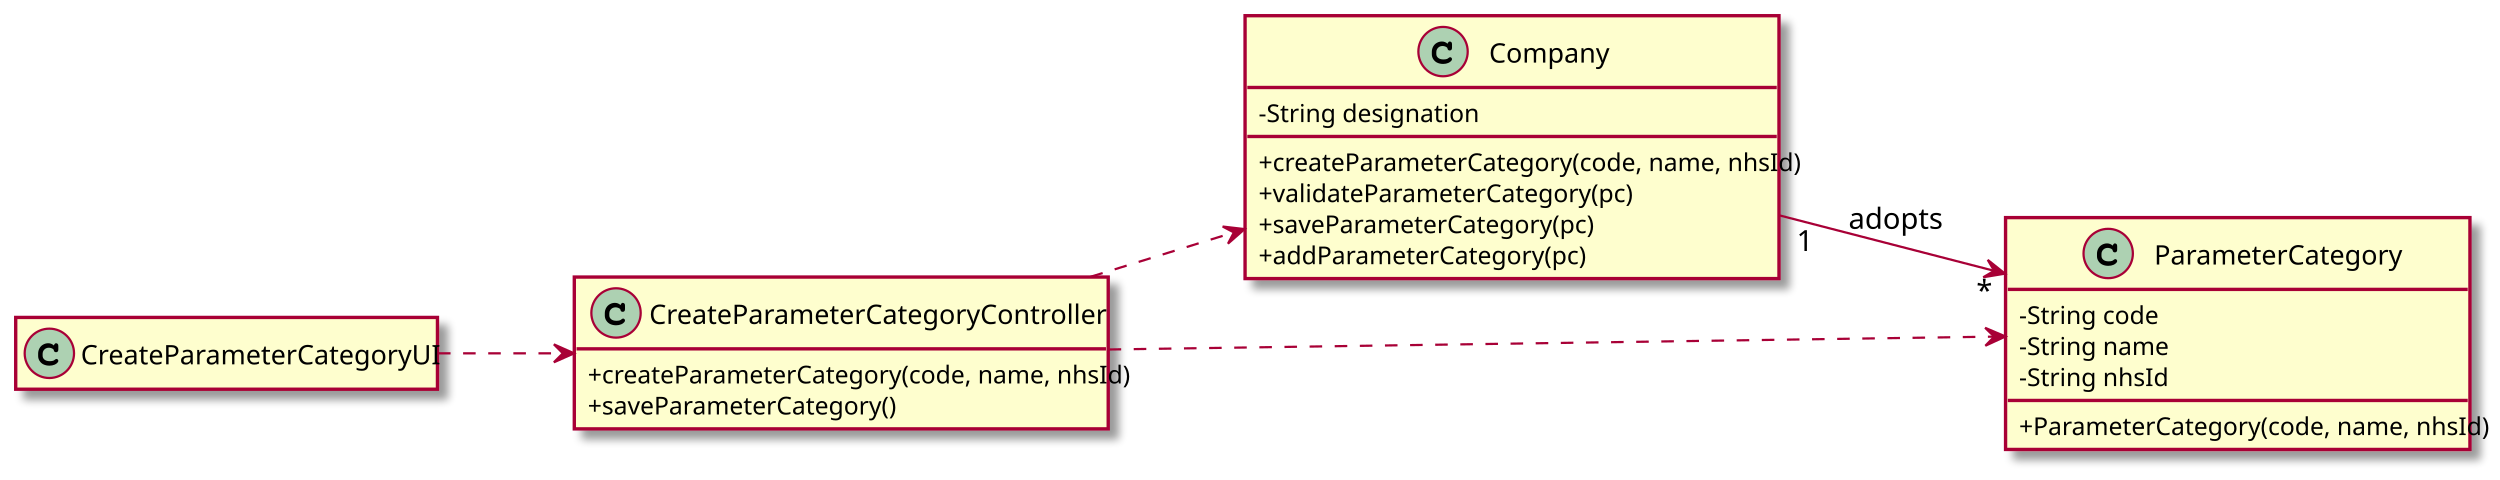
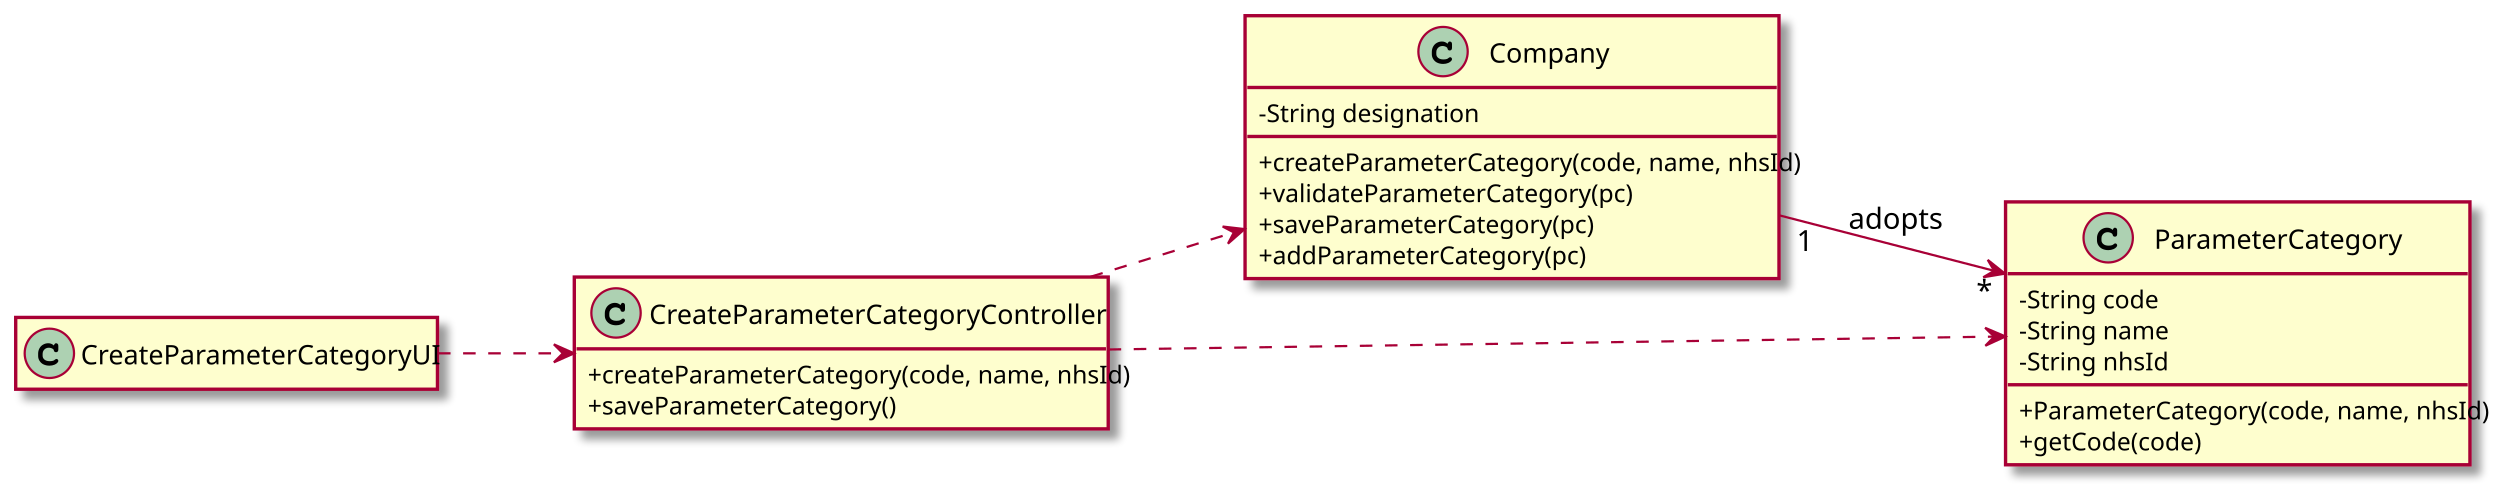
- <svg xmlns="http://www.w3.org/2000/svg" contentScriptType="application/ecmascript" contentStyleType="text/css" height="267.5px" preserveAspectRatio="none" style="width:1393px;height:267px;" version="1.1" viewBox="0 0 1393 267" width="1393.75px" zoomAndPan="magnify">
+ <svg xmlns="http://www.w3.org/2000/svg" contentScriptType="application/ecmascript" contentStyleType="text/css" height="276.25px" preserveAspectRatio="none" style="width:1393px;height:276px;" version="1.1" viewBox="0 0 1393 276" width="1393.75px" zoomAndPan="magnify">
  <defs>
-     <filter height="300%" id="facin82gef4" width="300%" x="-1" y="-1">
+     <filter height="300%" id="f1iaf4xx6qn3bh" width="300%" x="-1" y="-1">
      <feGaussianBlur result="blurOut" stdDeviation="2.5" />
      <feColorMatrix in="blurOut" result="blurOut2" type="matrix" values="0 0 0 0 0 0 0 0 0 0 0 0 0 0 0 0 0 0 .4 0" />
      <feOffset dx="5.0" dy="5.0" in="blurOut2" result="blurOut3" />
      <feBlend in="SourceGraphic" in2="blurOut3" mode="normal" />
    </filter>
  </defs>
  <g>
-     <rect codeLine="6" fill="#FEFECE" filter="url(#facin82gef4)" height="146.475" id="Company" style="stroke:#A80036;stroke-width:1.875;" width="297.5" x="693.75" y="8.75" />
+     <rect codeLine="6" fill="#FEFECE" filter="url(#f1iaf4xx6qn3bh)" height="146.475" id="Company" style="stroke:#A80036;stroke-width:1.875;" width="297.5" x="693.75" y="8.75" />
    <ellipse cx="804.062" cy="28.75" fill="#ADD1B2" rx="13.75" ry="13.75" style="stroke:#A80036;stroke-width:1.25;" />
    <path d="M806.562,24.375 Q806.816,23.75 807.109,23.438 Q807.402,23.125 807.734,23.125 Q808.32,23.125 808.691,23.477 Q809.062,23.828 809.062,24.648 L809.062,26.602 Q809.062,27.422 808.711,27.773 Q808.359,28.125 807.812,28.125 Q807.324,28.125 807.012,27.91 Q806.699,27.695 806.562,27.129 Q806.504,26.738 806.289,26.523 Q805.898,26.113 805.195,25.879 Q804.492,25.625 803.789,25.625 Q802.91,25.625 802.168,25.977 Q801.445,26.328 800.879,27.109 Q800.312,27.891 800.312,28.965 L800.312,30.117 Q800.312,31.406 801.367,32.266 Q802.422,33.125 804.297,33.125 Q805.41,33.125 806.191,32.871 Q806.641,32.734 807.148,32.285 Q807.481,32.031 807.656,31.953 Q807.832,31.875 808.047,31.875 Q808.457,31.875 808.75,32.207 Q809.062,32.52 809.062,32.969 Q809.062,33.398 808.633,33.906 Q808.008,34.648 807.012,35.059 Q805.703,35.625 804.102,35.625 Q802.227,35.625 800.723,34.883 Q799.512,34.297 798.652,33.027 Q797.812,31.758 797.812,30.254 L797.812,28.887 Q797.812,27.324 798.555,25.957 Q799.316,24.59 800.625,23.867 Q801.953,23.125 803.438,23.125 Q804.336,23.125 805.117,23.438 Q805.898,23.75 806.562,24.375 Z " fill="#000000" />
    <text fill="#000000" font-family="sans-serif" font-size="15" lengthAdjust="spacing" textLength="66.25" x="829.688" y="34.888">Company</text>
    <line style="stroke:#A80036;stroke-width:1.875;" x1="695" x2="990" y1="48.75" y2="48.75" />
    <text fill="#000000" font-family="sans-serif" font-size="13.75" lengthAdjust="spacing" textLength="112.5" x="701.25" y="68.024">-String designation</text>
    <line style="stroke:#A80036;stroke-width:1.875;" x1="695" x2="990" y1="76.045" y2="76.045" />
    <text fill="#000000" font-family="sans-serif" font-size="13.75" lengthAdjust="spacing" textLength="282.5" x="701.25" y="95.319">+createParameterCategory(code, name, nhsId)</text>
    <text fill="#000000" font-family="sans-serif" font-size="13.75" lengthAdjust="spacing" textLength="195" x="701.25" y="112.614">+validateParameterCategory(pc)</text>
    <text fill="#000000" font-family="sans-serif" font-size="13.75" lengthAdjust="spacing" textLength="178.75" x="701.25" y="129.908">+saveParameterCategory(pc)</text>
    <text fill="#000000" font-family="sans-serif" font-size="13.75" lengthAdjust="spacing" textLength="171.25" x="701.25" y="147.203">+addParameterCategory(pc)</text>
-     <rect codeLine="14" fill="#FEFECE" filter="url(#facin82gef4)" height="129.18" id="ParameterCategory" style="stroke:#A80036;stroke-width:1.875;" width="258.75" x="1117.5" y="121.25" />
-     <ellipse cx="1174.688" cy="141.25" fill="#ADD1B2" rx="13.75" ry="13.75" style="stroke:#A80036;stroke-width:1.25;" />
-     <path d="M1177.188,136.875 Q1177.441,136.25 1177.734,135.938 Q1178.027,135.625 1178.359,135.625 Q1178.945,135.625 1179.316,135.977 Q1179.688,136.328 1179.688,137.148 L1179.688,139.102 Q1179.688,139.922 1179.336,140.273 Q1178.984,140.625 1178.438,140.625 Q1177.949,140.625 1177.637,140.41 Q1177.324,140.195 1177.188,139.629 Q1177.129,139.238 1176.914,139.023 Q1176.523,138.613 1175.82,138.379 Q1175.117,138.125 1174.414,138.125 Q1173.535,138.125 1172.793,138.477 Q1172.07,138.828 1171.504,139.609 Q1170.938,140.391 1170.938,141.465 L1170.938,142.617 Q1170.938,143.906 1171.992,144.766 Q1173.047,145.625 1174.922,145.625 Q1176.035,145.625 1176.816,145.371 Q1177.266,145.234 1177.773,144.785 Q1178.105,144.531 1178.281,144.453 Q1178.457,144.375 1178.672,144.375 Q1179.082,144.375 1179.375,144.707 Q1179.688,145.019 1179.688,145.469 Q1179.688,145.898 1179.258,146.406 Q1178.633,147.148 1177.637,147.559 Q1176.328,148.125 1174.727,148.125 Q1172.852,148.125 1171.348,147.383 Q1170.137,146.797 1169.277,145.527 Q1168.438,144.258 1168.438,142.754 L1168.438,141.387 Q1168.438,139.824 1169.18,138.457 Q1169.941,137.09 1171.25,136.367 Q1172.578,135.625 1174.062,135.625 Q1174.961,135.625 1175.742,135.938 Q1176.523,136.25 1177.188,136.875 Z " fill="#000000" />
-     <text fill="#000000" font-family="sans-serif" font-size="15" lengthAdjust="spacing" textLength="133.75" x="1200.312" y="147.388">ParameterCategory</text>
-     <line style="stroke:#A80036;stroke-width:1.875;" x1="1118.75" x2="1375" y1="161.25" y2="161.25" />
-     <text fill="#000000" font-family="sans-serif" font-size="13.75" lengthAdjust="spacing" textLength="73.75" x="1125" y="180.524">-String code</text>
-     <text fill="#000000" font-family="sans-serif" font-size="13.75" lengthAdjust="spacing" textLength="76.25" x="1125" y="197.819">-String name</text>
-     <text fill="#000000" font-family="sans-serif" font-size="13.75" lengthAdjust="spacing" textLength="76.25" x="1125" y="215.113">-String nhsId</text>
-     <line style="stroke:#A80036;stroke-width:1.875;" x1="1118.75" x2="1375" y1="223.135" y2="223.135" />
-     <text fill="#000000" font-family="sans-serif" font-size="13.75" lengthAdjust="spacing" textLength="243.75" x="1125" y="242.408">+ParameterCategory(code, name, nhsId)</text>
-     <rect codeLine="21" fill="#FEFECE" filter="url(#facin82gef4)" height="84.59" id="CreateParameterCategoryController" style="stroke:#A80036;stroke-width:1.875;" width="297.5" x="320" y="154.375" />
+     <rect codeLine="14" fill="#FEFECE" filter="url(#f1iaf4xx6qn3bh)" height="146.475" id="ParameterCategory" style="stroke:#A80036;stroke-width:1.875;" width="258.75" x="1117.5" y="112.5" />
+     <ellipse cx="1174.688" cy="132.5" fill="#ADD1B2" rx="13.75" ry="13.75" style="stroke:#A80036;stroke-width:1.25;" />
+     <path d="M1177.188,128.125 Q1177.441,127.5 1177.734,127.188 Q1178.027,126.875 1178.359,126.875 Q1178.945,126.875 1179.316,127.227 Q1179.688,127.578 1179.688,128.398 L1179.688,130.352 Q1179.688,131.172 1179.336,131.523 Q1178.984,131.875 1178.438,131.875 Q1177.949,131.875 1177.637,131.66 Q1177.324,131.445 1177.188,130.879 Q1177.129,130.488 1176.914,130.273 Q1176.523,129.863 1175.82,129.629 Q1175.117,129.375 1174.414,129.375 Q1173.535,129.375 1172.793,129.727 Q1172.07,130.078 1171.504,130.859 Q1170.938,131.641 1170.938,132.715 L1170.938,133.867 Q1170.938,135.156 1171.992,136.016 Q1173.047,136.875 1174.922,136.875 Q1176.035,136.875 1176.816,136.621 Q1177.266,136.484 1177.773,136.035 Q1178.105,135.781 1178.281,135.703 Q1178.457,135.625 1178.672,135.625 Q1179.082,135.625 1179.375,135.957 Q1179.688,136.269 1179.688,136.719 Q1179.688,137.148 1179.258,137.656 Q1178.633,138.398 1177.637,138.809 Q1176.328,139.375 1174.727,139.375 Q1172.852,139.375 1171.348,138.633 Q1170.137,138.047 1169.277,136.777 Q1168.438,135.508 1168.438,134.004 L1168.438,132.637 Q1168.438,131.074 1169.18,129.707 Q1169.941,128.34 1171.25,127.617 Q1172.578,126.875 1174.062,126.875 Q1174.961,126.875 1175.742,127.188 Q1176.523,127.5 1177.188,128.125 Z " fill="#000000" />
+     <text fill="#000000" font-family="sans-serif" font-size="15" lengthAdjust="spacing" textLength="133.75" x="1200.312" y="138.638">ParameterCategory</text>
+     <line style="stroke:#A80036;stroke-width:1.875;" x1="1118.75" x2="1375" y1="152.5" y2="152.5" />
+     <text fill="#000000" font-family="sans-serif" font-size="13.75" lengthAdjust="spacing" textLength="73.75" x="1125" y="171.774">-String code</text>
+     <text fill="#000000" font-family="sans-serif" font-size="13.75" lengthAdjust="spacing" textLength="76.25" x="1125" y="189.069">-String name</text>
+     <text fill="#000000" font-family="sans-serif" font-size="13.75" lengthAdjust="spacing" textLength="76.25" x="1125" y="206.363">-String nhsId</text>
+     <line style="stroke:#A80036;stroke-width:1.875;" x1="1118.75" x2="1375" y1="214.385" y2="214.385" />
+     <text fill="#000000" font-family="sans-serif" font-size="13.75" lengthAdjust="spacing" textLength="243.75" x="1125" y="233.658">+ParameterCategory(code, name, nhsId)</text>
+     <text fill="#000000" font-family="sans-serif" font-size="13.75" lengthAdjust="spacing" textLength="97.5" x="1125" y="250.953">+getCode(code)</text>
+     <rect codeLine="22" fill="#FEFECE" filter="url(#f1iaf4xx6qn3bh)" height="84.59" id="CreateParameterCategoryController" style="stroke:#A80036;stroke-width:1.875;" width="297.5" x="320" y="154.375" />
    <ellipse cx="343.25" cy="174.375" fill="#ADD1B2" rx="13.75" ry="13.75" style="stroke:#A80036;stroke-width:1.25;" />
    <path d="M345.75,170 Q346.004,169.375 346.297,169.062 Q346.59,168.75 346.922,168.75 Q347.508,168.75 347.879,169.102 Q348.25,169.453 348.25,170.273 L348.25,172.227 Q348.25,173.047 347.898,173.398 Q347.547,173.75 347,173.75 Q346.512,173.75 346.199,173.535 Q345.887,173.32 345.75,172.754 Q345.691,172.363 345.477,172.148 Q345.086,171.738 344.383,171.504 Q343.68,171.25 342.977,171.25 Q342.098,171.25 341.356,171.602 Q340.633,171.953 340.066,172.734 Q339.5,173.516 339.5,174.59 L339.5,175.742 Q339.5,177.031 340.555,177.891 Q341.609,178.75 343.484,178.75 Q344.598,178.75 345.379,178.496 Q345.828,178.359 346.336,177.91 Q346.668,177.656 346.844,177.578 Q347.019,177.5 347.234,177.5 Q347.644,177.5 347.938,177.832 Q348.25,178.144 348.25,178.594 Q348.25,179.023 347.82,179.531 Q347.195,180.273 346.199,180.684 Q344.891,181.25 343.289,181.25 Q341.414,181.25 339.91,180.508 Q338.699,179.922 337.84,178.652 Q337,177.383 337,175.879 L337,174.512 Q337,172.949 337.742,171.582 Q338.504,170.215 339.812,169.492 Q341.141,168.75 342.625,168.75 Q343.523,168.75 344.305,169.062 Q345.086,169.375 345.75,170 Z " fill="#000000" />
    <text fill="#000000" font-family="sans-serif" font-size="15" lengthAdjust="spacing" textLength="247.5" x="361.75" y="180.513">CreateParameterCategoryController</text>
    <line style="stroke:#A80036;stroke-width:1.875;" x1="321.25" x2="616.25" y1="194.375" y2="194.375" />
    <text fill="#000000" font-family="sans-serif" font-size="13.75" lengthAdjust="spacing" textLength="282.5" x="327.5" y="213.649">+createParameterCategory(code, name, nhsId)</text>
    <text fill="#000000" font-family="sans-serif" font-size="13.75" lengthAdjust="spacing" textLength="163.75" x="327.5" y="230.944">+saveParameterCategory()</text>
-     <rect codeLine="26" fill="#FEFECE" filter="url(#facin82gef4)" height="40" id="CreateParameterCategoryUI" style="stroke:#A80036;stroke-width:1.875;" width="235" x="8.75" y="176.875" />
+     <rect codeLine="27" fill="#FEFECE" filter="url(#f1iaf4xx6qn3bh)" height="40" id="CreateParameterCategoryUI" style="stroke:#A80036;stroke-width:1.875;" width="235" x="8.75" y="176.875" />
    <ellipse cx="27.5" cy="196.875" fill="#ADD1B2" rx="13.75" ry="13.75" style="stroke:#A80036;stroke-width:1.25;" />
    <path d="M30,192.5 Q30.254,191.875 30.547,191.562 Q30.84,191.25 31.172,191.25 Q31.758,191.25 32.129,191.602 Q32.5,191.953 32.5,192.773 L32.5,194.727 Q32.5,195.547 32.148,195.898 Q31.797,196.25 31.25,196.25 Q30.762,196.25 30.449,196.035 Q30.137,195.82 30,195.254 Q29.941,194.863 29.727,194.648 Q29.336,194.238 28.633,194.004 Q27.93,193.75 27.227,193.75 Q26.348,193.75 25.605,194.102 Q24.883,194.453 24.316,195.234 Q23.75,196.016 23.75,197.09 L23.75,198.242 Q23.75,199.531 24.805,200.391 Q25.859,201.25 27.734,201.25 Q28.848,201.25 29.629,200.996 Q30.078,200.859 30.586,200.41 Q30.918,200.156 31.094,200.078 Q31.27,200 31.484,200 Q31.895,200 32.188,200.332 Q32.5,200.644 32.5,201.094 Q32.5,201.523 32.07,202.031 Q31.445,202.773 30.449,203.184 Q29.141,203.75 27.539,203.75 Q25.664,203.75 24.16,203.008 Q22.949,202.422 22.09,201.152 Q21.25,199.883 21.25,198.379 L21.25,197.012 Q21.25,195.449 21.992,194.082 Q22.754,192.715 24.062,191.992 Q25.391,191.25 26.875,191.25 Q27.773,191.25 28.555,191.562 Q29.336,191.875 30,192.5 Z " fill="#000000" />
    <text fill="#000000" font-family="sans-serif" font-size="15" lengthAdjust="spacing" textLength="195" x="45" y="203.013">CreateParameterCategoryUI</text>
-     <path codeLine="29" d="M244.037,196.875 C266.35,196.875 290.038,196.875 313.312,196.875 " fill="none" id="CreateParameterCategoryUI-to-CreateParameterCategoryController" style="stroke:#A80036;stroke-width:1.25;stroke-dasharray:7.0,7.0;" />
+     <path codeLine="30" d="M244.037,196.875 C266.35,196.875 290.038,196.875 313.312,196.875 " fill="none" id="CreateParameterCategoryUI-to-CreateParameterCategoryController" style="stroke:#A80036;stroke-width:1.25;stroke-dasharray:7.0,7.0;" />
    <polygon fill="#A80036" points="319.875,196.875,308.625,191.875,313.625,196.875,308.625,201.875,319.875,196.875" style="stroke:#A80036;stroke-width:1.25;" />
-     <path codeLine="30" d="M607.712,154.213 C633.712,146.162 661.05,137.7 687.5,129.5 " fill="none" id="CreateParameterCategoryController-to-Company" style="stroke:#A80036;stroke-width:1.25;stroke-dasharray:7.0,7.0;" />
+     <path codeLine="31" d="M607.712,154.213 C633.712,146.162 661.05,137.7 687.5,129.5 " fill="none" id="CreateParameterCategoryController-to-Company" style="stroke:#A80036;stroke-width:1.25;stroke-dasharray:7.0,7.0;" />
    <polygon fill="#A80036" points="693.487,127.65,681.26,126.221,687.52,129.508,684.233,135.768,693.487,127.65" style="stroke:#A80036;stroke-width:1.25;" />
-     <path codeLine="31" d="M617.712,194.738 C759.95,192.675 973.237,189.575 1110.925,187.575 " fill="none" id="CreateParameterCategoryController-to-ParameterCategory" style="stroke:#A80036;stroke-width:1.25;stroke-dasharray:7.0,7.0;" />
+     <path codeLine="32" d="M617.712,194.738 C759.95,192.675 973.237,189.575 1110.925,187.575 " fill="none" id="CreateParameterCategoryController-to-ParameterCategory" style="stroke:#A80036;stroke-width:1.25;stroke-dasharray:7.0,7.0;" />
    <polygon fill="#A80036" points="1117.425,187.488,1106.105,182.649,1111.176,187.577,1106.248,192.648,1117.425,187.488" style="stroke:#A80036;stroke-width:1.25;" />
-     <path codeLine="32" d="M991.688,120.062 C1030.775,130.162 1072.737,140.988 1111.075,150.887 " fill="none" id="Company-to-ParameterCategory" style="stroke:#A80036;stroke-width:1.25;" />
+     <path codeLine="33" d="M991.688,120.062 C1030.775,130.162 1072.737,140.988 1111.075,150.887 " fill="none" id="Company-to-ParameterCategory" style="stroke:#A80036;stroke-width:1.25;" />
    <polygon fill="#A80036" points="1117.2,152.475,1107.567,144.809,1111.15,150.905,1105.055,154.488,1117.2,152.475" style="stroke:#A80036;stroke-width:1.25;" />
    <text fill="#000000" font-family="sans-serif" font-size="16.25" lengthAdjust="spacing" textLength="48.75" x="1030" y="127.494">adopts</text>
    <text fill="#000000" font-family="sans-serif" font-size="16.25" lengthAdjust="spacing" textLength="8.75" x="1001.045" y="139.874">1</text>
-     <text fill="#000000" font-family="sans-serif" font-size="16.25" lengthAdjust="spacing" textLength="6.25" x="1101.197" y="167.644">*</text>
+     <text fill="#000000" font-family="sans-serif" font-size="16.25" lengthAdjust="spacing" textLength="6.25" x="1101.197" y="167.652">*</text>
  </g>
</svg>
